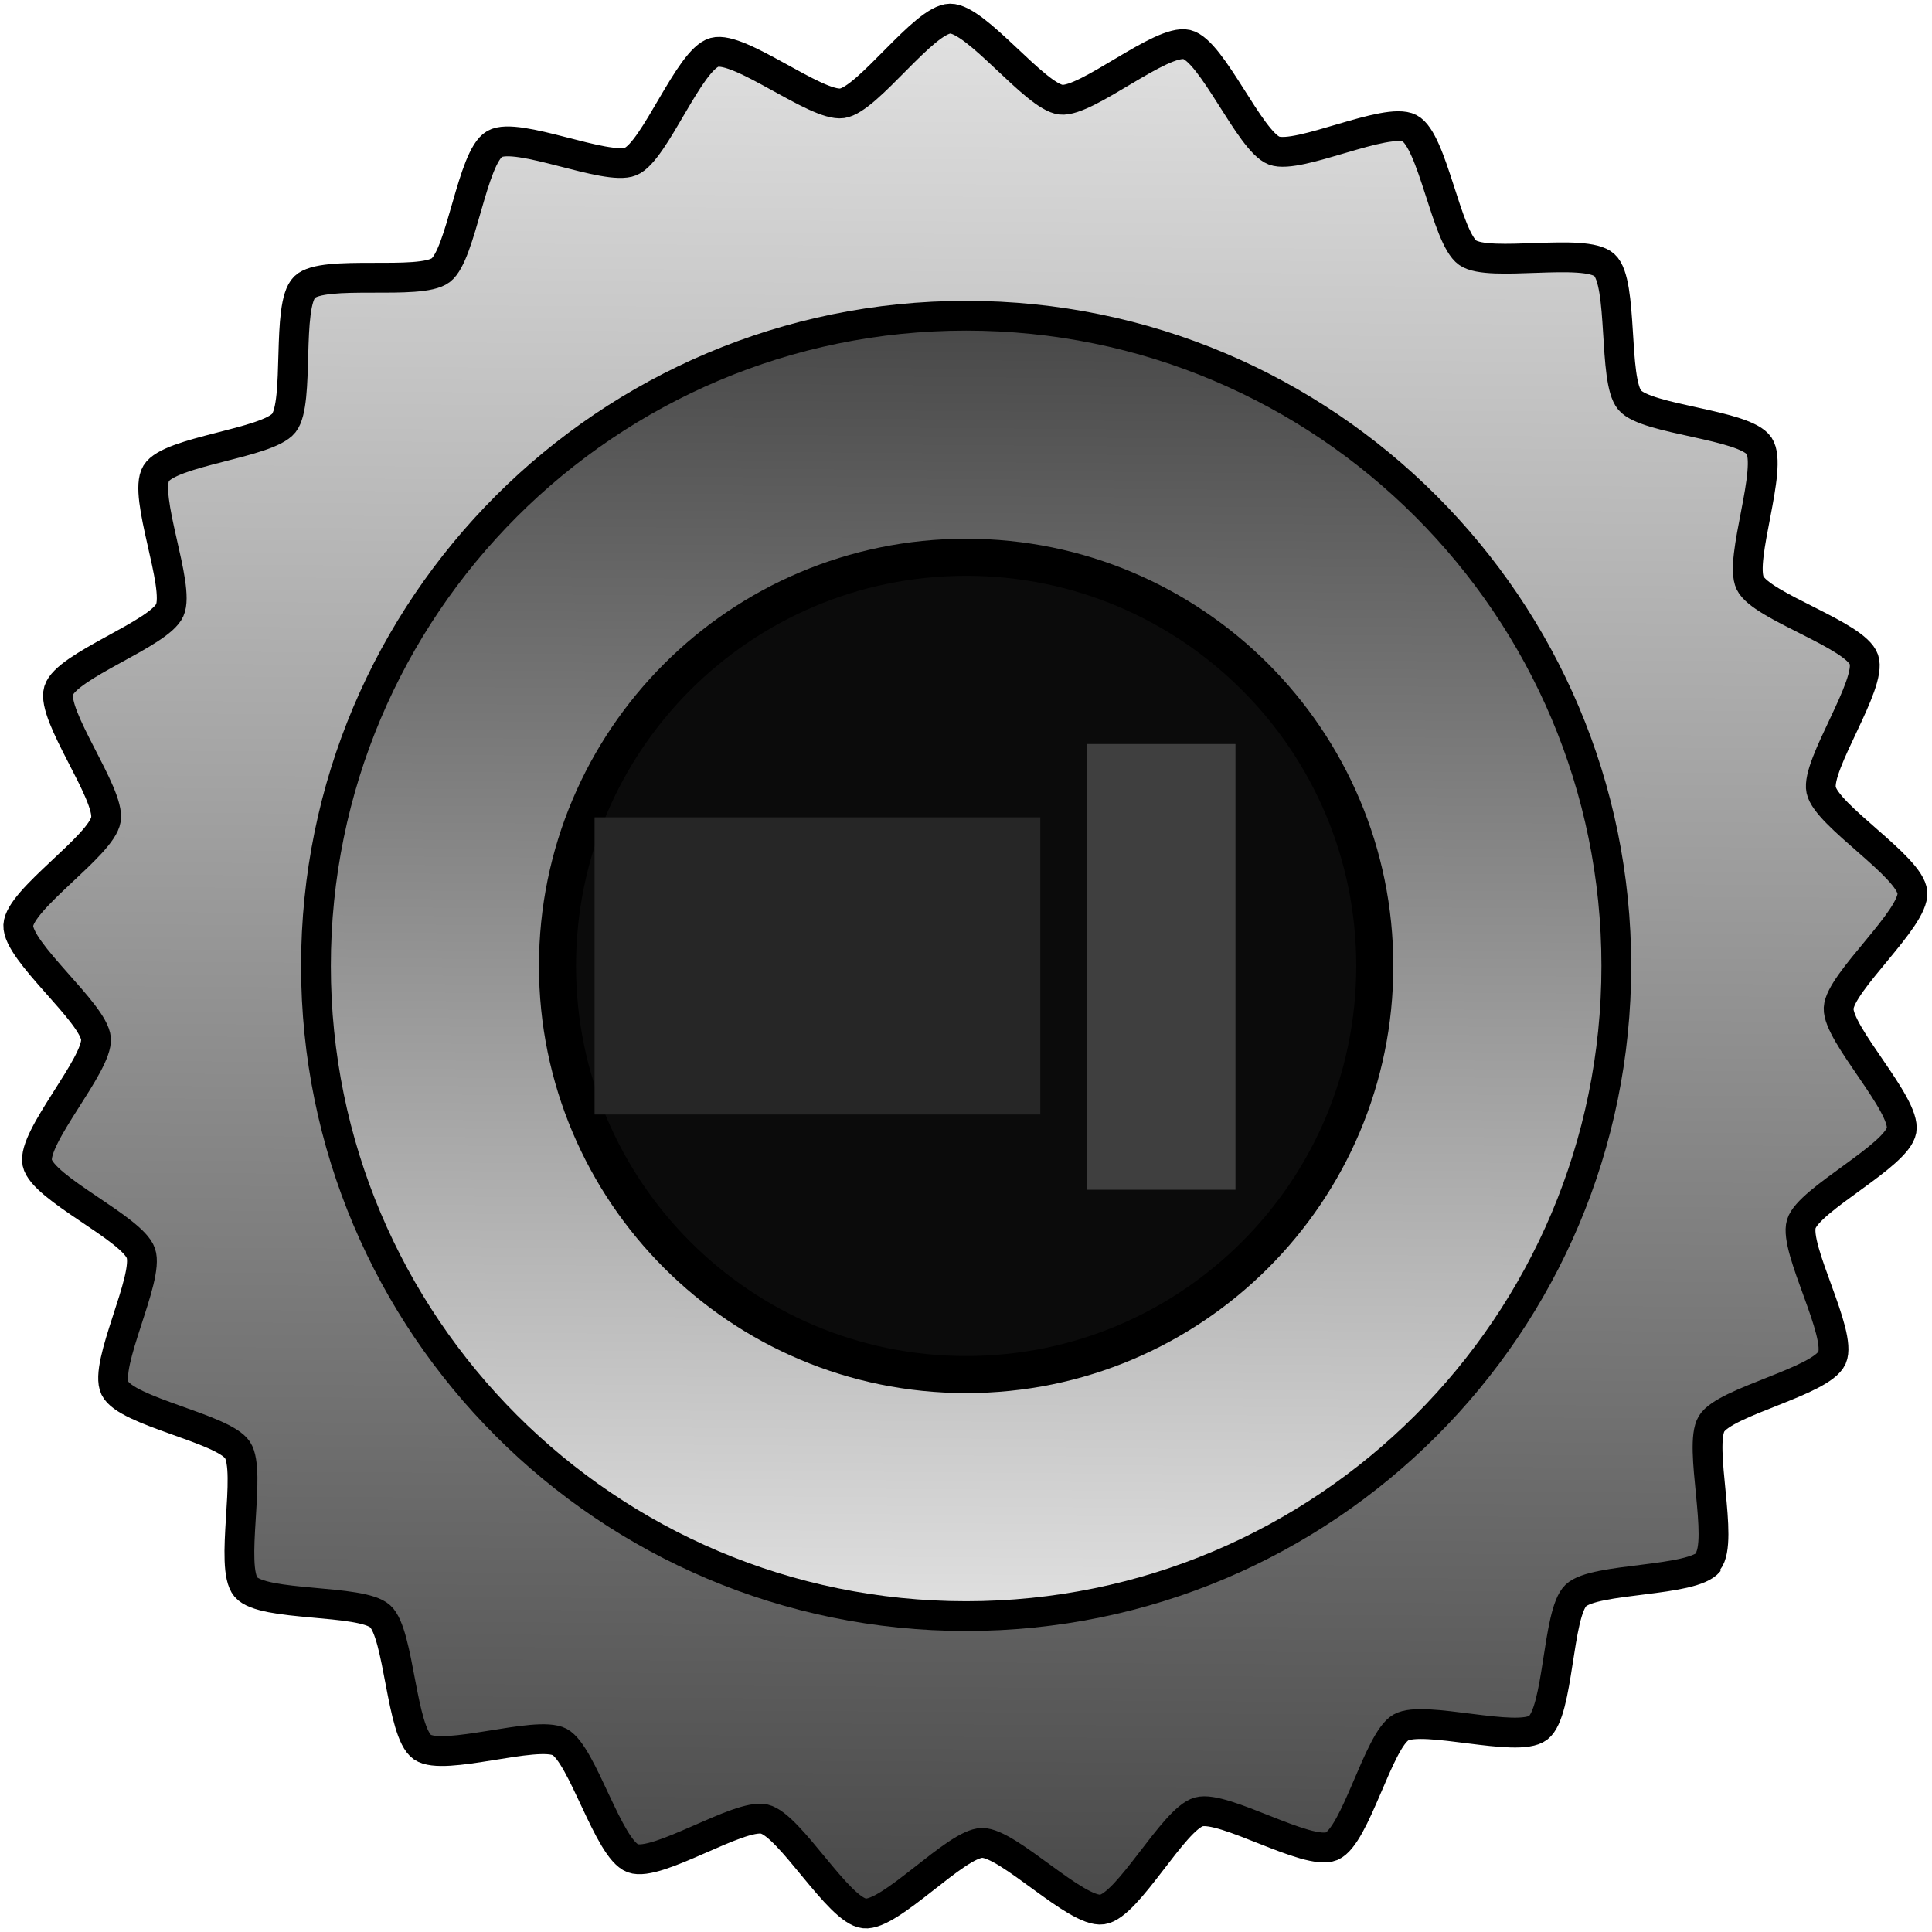
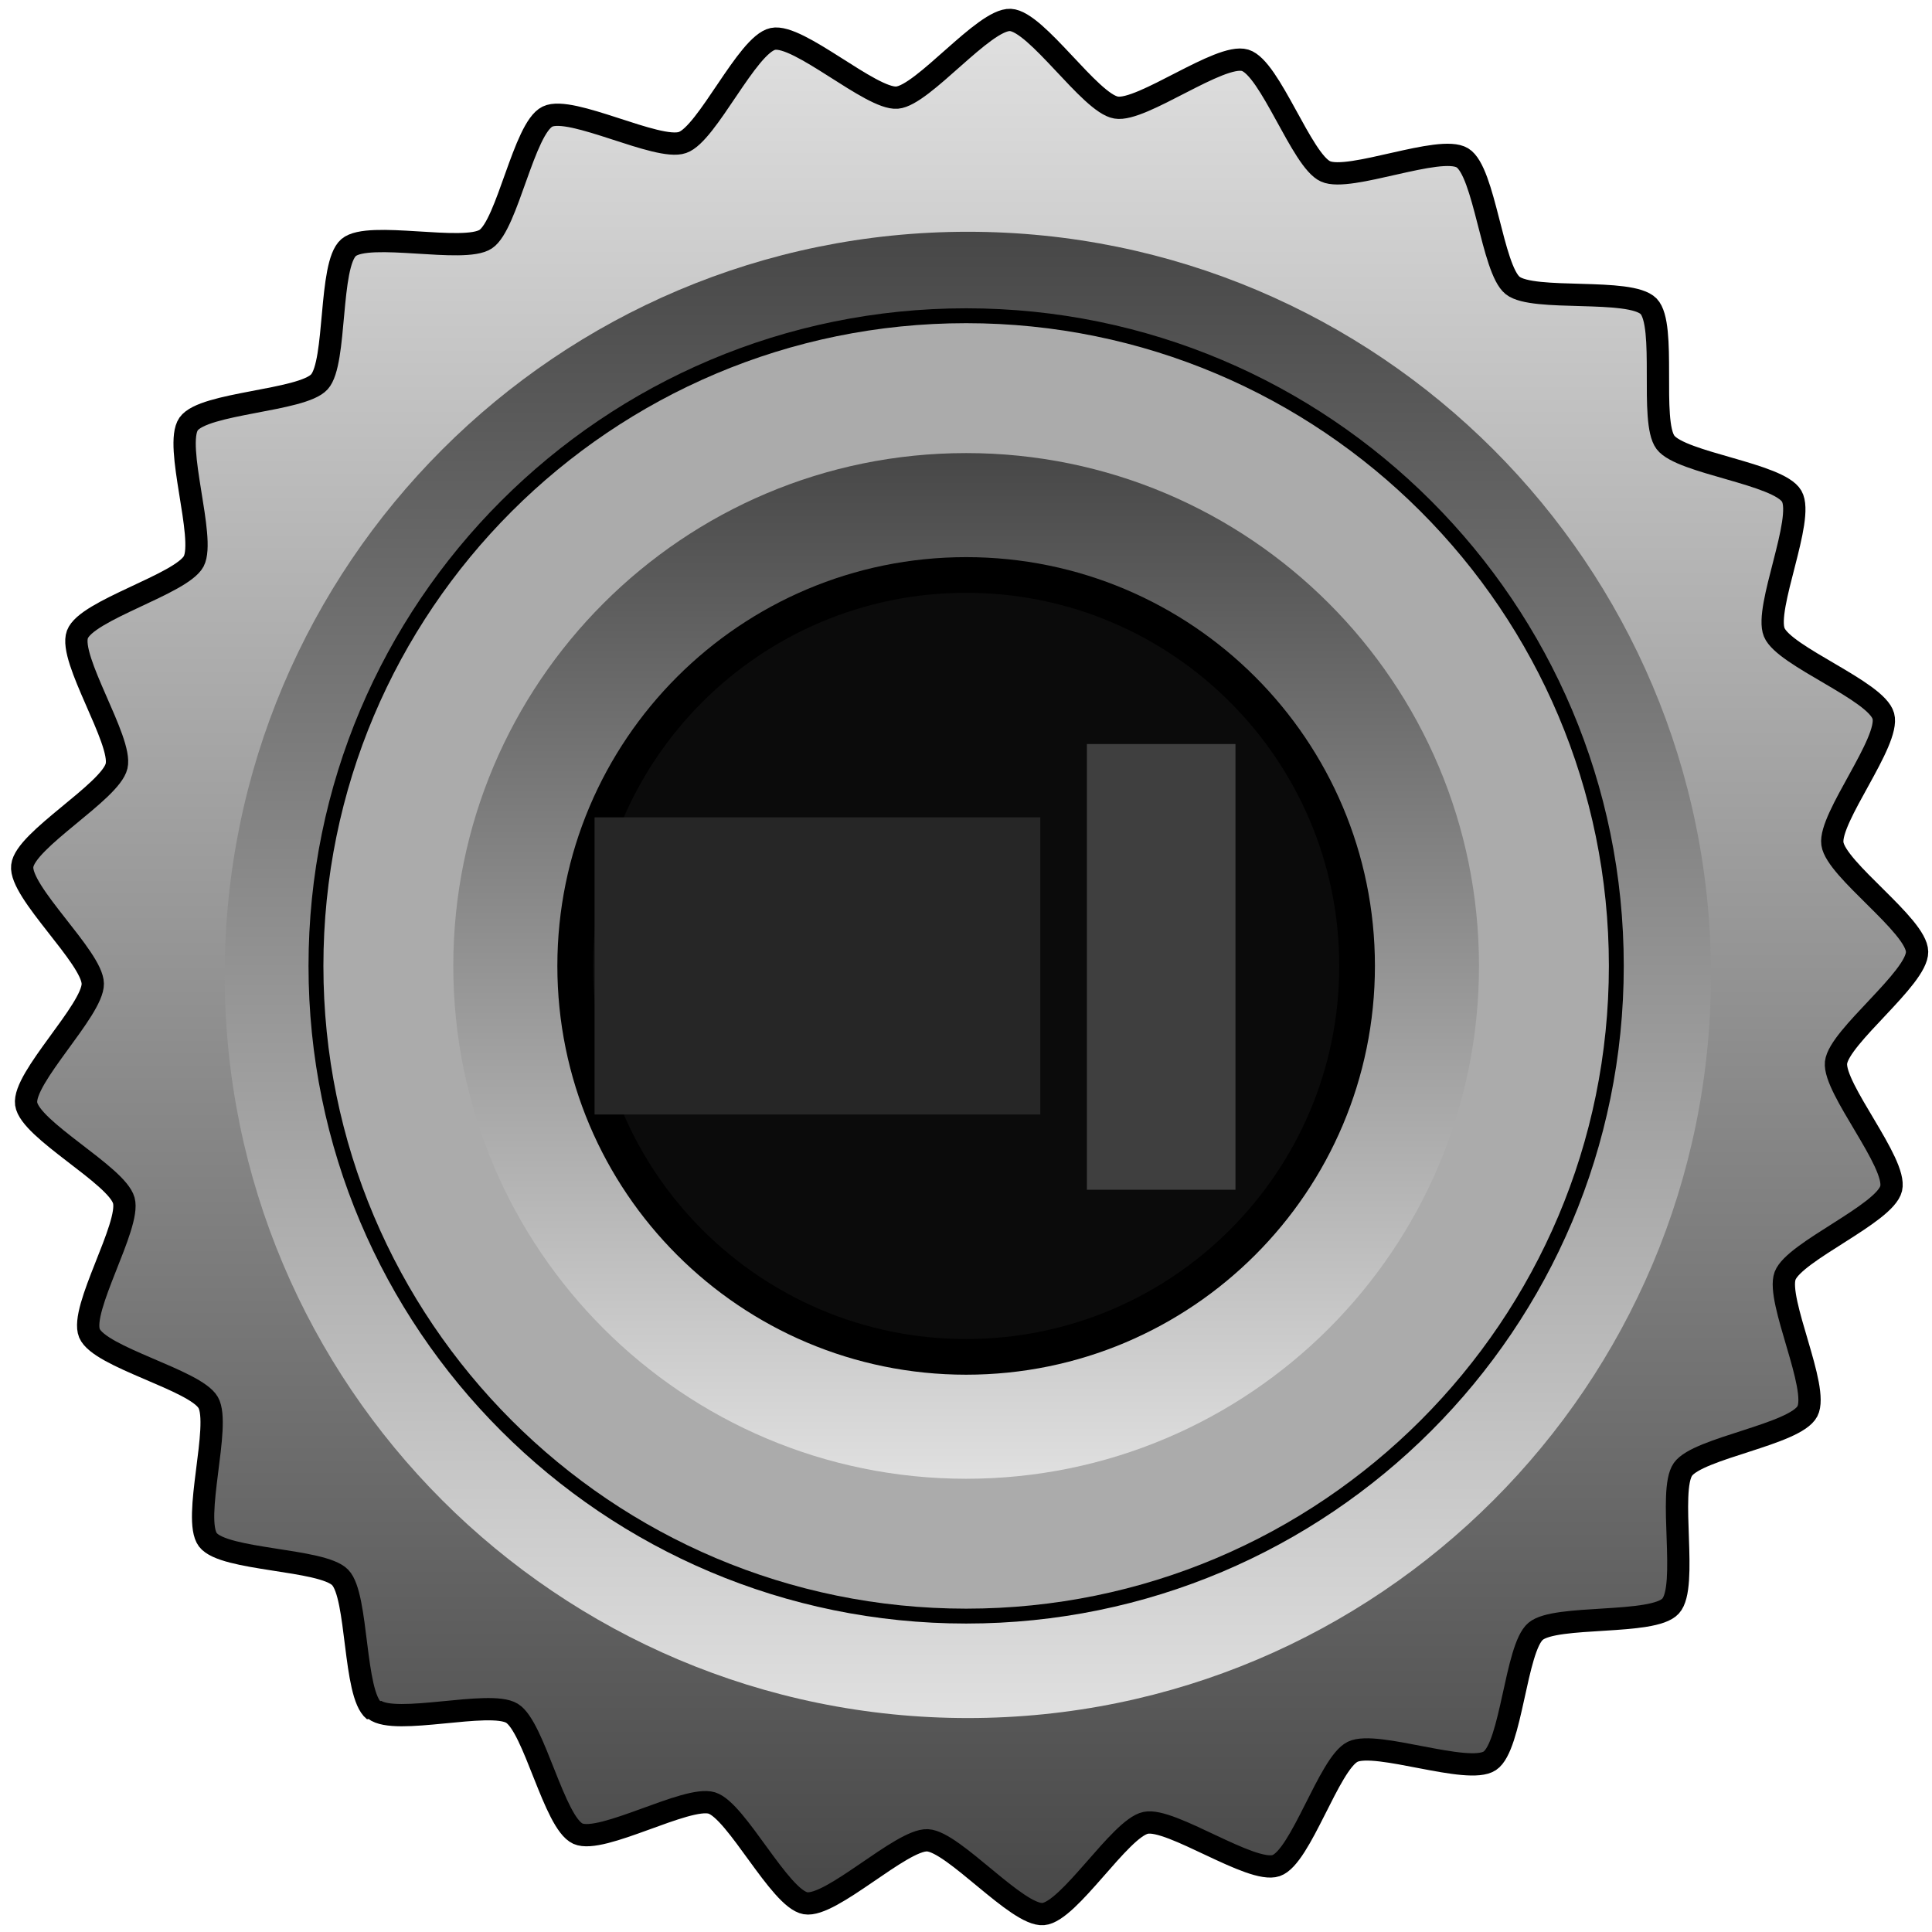
<svg xmlns="http://www.w3.org/2000/svg" xmlns:ns1="http://www.openswatchbook.org/uri/2009/osb" xmlns:xlink="http://www.w3.org/1999/xlink" width="26" height="26" viewBox="0 0 6.879 6.879" version="1.1" id="svg825">
  <defs id="defs819">
    <linearGradient id="linearGradient832">
      <stop style="stop-color:#e1e1e1;stop-opacity:1" offset="0" id="stop828" />
      <stop style="stop-color:#464646;stop-opacity:1" offset="1" id="stop830" />
    </linearGradient>
    <linearGradient id="linearGradient4545">
-       <stop id="stop4557" offset="0" style="stop-color:#e1e1e1;stop-opacity:1" />
-       <stop id="stop4559" offset="1" style="stop-color:#464646;stop-opacity:1" />
+       <stop id="stop4557" offset="0" style="stop-color:#e3e3e3;stop-opacity:0" />
+       <stop id="stop4559" offset="1" style="stop-color:#212121;stop-opacity:1" />
    </linearGradient>
    <linearGradient id="linearGradient4545-9" ns1:paint="gradient">
      <stop style="stop-color:#636363;stop-opacity:1;" offset="0" id="stop4541" />
      <stop style="stop-color:#cfafaf;stop-opacity:0;" offset="1" id="stop4543" />
    </linearGradient>
-     <linearGradient xlink:href="#linearGradient4545" id="linearGradient829" x1="3.432" y1="295.887" x2="3.471" y2="291.21" gradientUnits="userSpaceOnUse" />
-     <linearGradient xlink:href="#linearGradient832" id="linearGradient837" x1="8.736" y1="289.493" x2="8.696" y2="295.879" gradientUnits="userSpaceOnUse" />
+     <linearGradient xlink:href="#linearGradient832" id="linearGradient863" x1="0.774" y1="293.592" x2="6.119" y2="293.592" gradientUnits="userSpaceOnUse" gradientTransform="translate(-297.038,-290.1451)" />
+     <linearGradient xlink:href="#linearGradient832" id="linearGradient879" x1="5.457" y1="292.642" x2="11.8" y2="292.642" gradientUnits="userSpaceOnUse" />
+     <linearGradient xlink:href="#linearGradient832" id="linearGradient889" x1="1.569" y1="293.594" x2="5.326" y2="293.594" gradientUnits="userSpaceOnUse" gradientTransform="matrix(0.9859155,0,0,0.9859156,-296.9597,-292.8987)" />
  </defs>
  <g id="layer1" transform="translate(0,-290.1208)">
    <path style="fill:#a2a2a2;fill-opacity:1;stroke:none;stroke-width:0.094;stroke-linecap:square;stroke-linejoin:bevel;stroke-miterlimit:2;stroke-dasharray:none;stroke-opacity:1;paint-order:markers fill stroke" d="" id="path1402" transform="matrix(0.2645833,0,0,0.2645833,0,290.3854)" />
-     <path style="fill:url(#linearGradient837);fill-opacity:1;stroke:#000000;stroke-width:0.099;stroke-linecap:round;stroke-linejoin:bevel;stroke-miterlimit:4;stroke-dasharray:none;stroke-opacity:1;paint-order:markers fill stroke" id="path837" d="m 11.096,294.619 c -0.054,0.068 -0.38,0.052 -0.442,0.112 -0.062,0.06 -0.056,0.386 -0.125,0.439 -0.069,0.052 -0.381,-0.044 -0.456,-0.001 -0.075,0.043 -0.15,0.36 -0.23,0.394 -0.08,0.033 -0.358,-0.137 -0.441,-0.114 -0.084,0.023 -0.235,0.312 -0.321,0.324 -0.086,0.012 -0.312,-0.222 -0.399,-0.221 -0.087,0.001 -0.305,0.244 -0.391,0.234 -0.086,-0.009 -0.247,-0.293 -0.332,-0.313 -0.084,-0.02 -0.356,0.16 -0.437,0.13 -0.081,-0.03 -0.167,-0.345 -0.243,-0.386 -0.077,-0.04 -0.385,0.066 -0.456,0.017 -0.071,-0.05 -0.076,-0.376 -0.14,-0.434 -0.064,-0.058 -0.389,-0.031 -0.446,-0.097 -0.056,-0.066 0.02,-0.383 -0.028,-0.455 -0.048,-0.072 -0.369,-0.127 -0.407,-0.205 -0.038,-0.078 0.115,-0.366 0.086,-0.448 -0.028,-0.082 -0.326,-0.215 -0.344,-0.3 -0.018,-0.085 0.202,-0.326 0.195,-0.412 -0.007,-0.086 -0.262,-0.289 -0.258,-0.376 0.004,-0.087 0.277,-0.265 0.291,-0.351 0.015,-0.085 -0.182,-0.345 -0.157,-0.428 0.025,-0.083 0.334,-0.188 0.369,-0.267 0.036,-0.079 -0.09,-0.38 -0.045,-0.454 0.045,-0.074 0.37,-0.099 0.424,-0.167 0.054,-0.068 0.007,-0.39 0.069,-0.451 0.062,-0.06 0.383,-0.004 0.452,-0.056 0.069,-0.052 0.104,-0.376 0.179,-0.419 0.075,-0.043 0.372,0.091 0.452,0.058 0.08,-0.033 0.194,-0.339 0.278,-0.362 0.084,-0.023 0.338,0.181 0.424,0.169 0.086,-0.012 0.272,-0.28 0.359,-0.281 0.087,-0.001 0.282,0.259 0.368,0.269 0.086,0.009 0.333,-0.203 0.418,-0.183 0.084,0.02 0.209,0.321 0.29,0.352 0.081,0.03 0.373,-0.114 0.45,-0.074 0.077,0.04 0.122,0.363 0.193,0.413 0.071,0.05 0.39,-0.018 0.454,0.041 0.064,0.058 0.028,0.382 0.084,0.448 0.056,0.066 0.382,0.08 0.43,0.152 0.048,0.072 -0.068,0.377 -0.03,0.455 0.038,0.078 0.35,0.172 0.378,0.254 0.028,0.082 -0.16,0.349 -0.142,0.433 0.018,0.085 0.296,0.254 0.303,0.34 0.007,0.086 -0.241,0.298 -0.245,0.384 -0.004,0.086 0.224,0.32 0.209,0.405 -0.015,0.085 -0.308,0.229 -0.333,0.311 -0.025,0.083 0.137,0.365 0.102,0.444 -0.036,0.079 -0.355,0.145 -0.4,0.219 -0.045,0.074 0.042,0.388 -0.012,0.456 z" transform="matrix(1.072029,0,0,1.072939,-5.810649,-20.42667)" />
-     <circle style="opacity:1;fill:url(#linearGradient829);fill-opacity:1;stroke:#000000;stroke-width:0.106;stroke-linecap:square;stroke-linejoin:bevel;stroke-miterlimit:4;stroke-dasharray:none;stroke-opacity:1;paint-order:normal" id="path826" cx="3.44" cy="293.56" r="2.315" />
-     <circle style="fill:#0b0b0b;fill-opacity:1;stroke:#000000;stroke-width:0.132;stroke-linecap:round;stroke-linejoin:bevel;stroke-miterlimit:4;stroke-dasharray:none;stroke-opacity:1;paint-order:markers fill stroke" id="path841" cx="3.44" cy="293.56" r="1.455" />
+     <path style="fill:url(#linearGradient879);fill-opacity:1;stroke:#000000;stroke-width:0.074;stroke-linecap:round;stroke-linejoin:bevel;stroke-miterlimit:4;stroke-dasharray:none;stroke-opacity:1;paint-order:markers fill stroke" id="path837" d="m 11.096,294.619 c -0.054,0.068 -0.38,0.052 -0.442,0.112 -0.062,0.06 -0.056,0.386 -0.125,0.439 -0.069,0.052 -0.381,-0.044 -0.456,-0.001 -0.075,0.043 -0.15,0.36 -0.23,0.394 -0.08,0.033 -0.358,-0.137 -0.441,-0.114 -0.084,0.023 -0.235,0.312 -0.321,0.324 -0.086,0.012 -0.312,-0.222 -0.399,-0.221 -0.087,0.001 -0.305,0.244 -0.391,0.234 -0.086,-0.009 -0.247,-0.293 -0.332,-0.313 -0.084,-0.02 -0.356,0.16 -0.437,0.13 -0.081,-0.03 -0.167,-0.345 -0.243,-0.386 -0.077,-0.04 -0.385,0.066 -0.456,0.017 -0.071,-0.05 -0.076,-0.376 -0.14,-0.434 -0.064,-0.058 -0.389,-0.031 -0.446,-0.097 -0.056,-0.066 0.02,-0.383 -0.028,-0.455 -0.048,-0.072 -0.369,-0.127 -0.407,-0.205 -0.038,-0.078 0.115,-0.366 0.086,-0.448 -0.028,-0.082 -0.326,-0.215 -0.344,-0.3 -0.018,-0.085 0.202,-0.326 0.195,-0.412 -0.007,-0.086 -0.262,-0.289 -0.258,-0.376 0.004,-0.087 0.277,-0.265 0.291,-0.351 0.015,-0.085 -0.182,-0.345 -0.157,-0.428 0.025,-0.083 0.334,-0.188 0.369,-0.267 0.036,-0.079 -0.09,-0.38 -0.045,-0.454 0.045,-0.074 0.37,-0.099 0.424,-0.167 0.054,-0.068 0.007,-0.39 0.069,-0.451 0.062,-0.06 0.383,-0.004 0.452,-0.056 0.069,-0.052 0.104,-0.376 0.179,-0.419 0.075,-0.043 0.372,0.091 0.452,0.058 0.08,-0.033 0.194,-0.339 0.278,-0.362 0.084,-0.023 0.338,0.181 0.424,0.169 0.086,-0.012 0.272,-0.28 0.359,-0.281 0.087,-0.001 0.282,0.259 0.368,0.269 0.086,0.009 0.333,-0.203 0.418,-0.183 0.084,0.02 0.209,0.321 0.29,0.352 0.081,0.03 0.373,-0.114 0.45,-0.074 0.077,0.04 0.122,0.363 0.193,0.413 0.071,0.05 0.39,-0.018 0.454,0.041 0.064,0.058 0.028,0.382 0.084,0.448 0.056,0.066 0.382,0.08 0.43,0.152 0.048,0.072 -0.068,0.377 -0.03,0.455 0.038,0.078 0.35,0.172 0.378,0.254 0.028,0.082 -0.16,0.349 -0.142,0.433 0.018,0.085 0.296,0.254 0.303,0.34 0.007,0.086 -0.241,0.298 -0.245,0.384 -0.004,0.086 0.224,0.32 0.209,0.405 -0.015,0.085 -0.308,0.229 -0.333,0.311 -0.025,0.083 0.137,0.365 0.102,0.444 -0.036,0.079 -0.355,0.145 -0.4,0.219 -0.045,0.074 0.042,0.388 -0.012,0.456 z" transform="matrix(0,1.072029,-1.072939,0,317.4396,284.316)" />
+     <circle style="fill:url(#linearGradient863);fill-opacity:1;stroke:none;stroke-width:0.053;stroke-miterlimit:4;stroke-dasharray:none;stroke-opacity:1" id="path847" cx="-293.592" cy="3.446" r="2.646" transform="rotate(-90)" />
+     <circle style="opacity:1;fill:#ababab;fill-opacity:1;stroke:#000000;stroke-width:0.053;stroke-linecap:square;stroke-linejoin:bevel;stroke-miterlimit:4;stroke-dasharray:none;stroke-opacity:1;paint-order:normal" id="path826" cx="3.44" cy="293.56" r="2.315" />
+     <circle style="fill:url(#linearGradient889);fill-opacity:1;stroke:none;stroke-width:0.052;stroke-miterlimit:4;stroke-dasharray:none;stroke-opacity:1" id="path881" cx="-293.56" cy="-3.44" transform="matrix(0,-1,-1,0,0,0)" r="1.826" />
+     <ellipse style="fill:#0b0b0b;fill-opacity:1;stroke:#000000;stroke-width:0.127;stroke-linecap:round;stroke-linejoin:bevel;stroke-miterlimit:4;stroke-dasharray:none;stroke-opacity:1;paint-order:markers fill stroke" id="path841" cx="3.44" cy="293.56" rx="1.392" ry="1.392" />
    <rect style="opacity:1;fill:#3f3f3f;fill-opacity:1;stroke:none;stroke-width:0.132;stroke-linecap:square;stroke-linejoin:bevel;stroke-miterlimit:4;stroke-dasharray:none;stroke-opacity:1;paint-order:normal" id="rect834" width="0.529" height="1.587" x="3.87" y="292.77" ry="0" />
    <rect style="opacity:1;fill:#262626;fill-opacity:1;stroke:none;stroke-width:0.132;stroke-linecap:square;stroke-linejoin:bevel;stroke-miterlimit:4;stroke-dasharray:none;stroke-opacity:1;paint-order:normal" id="rect834-8" width="1.587" height="1.058" x="2.117" y="293.031" ry="0" />
  </g>
</svg>
